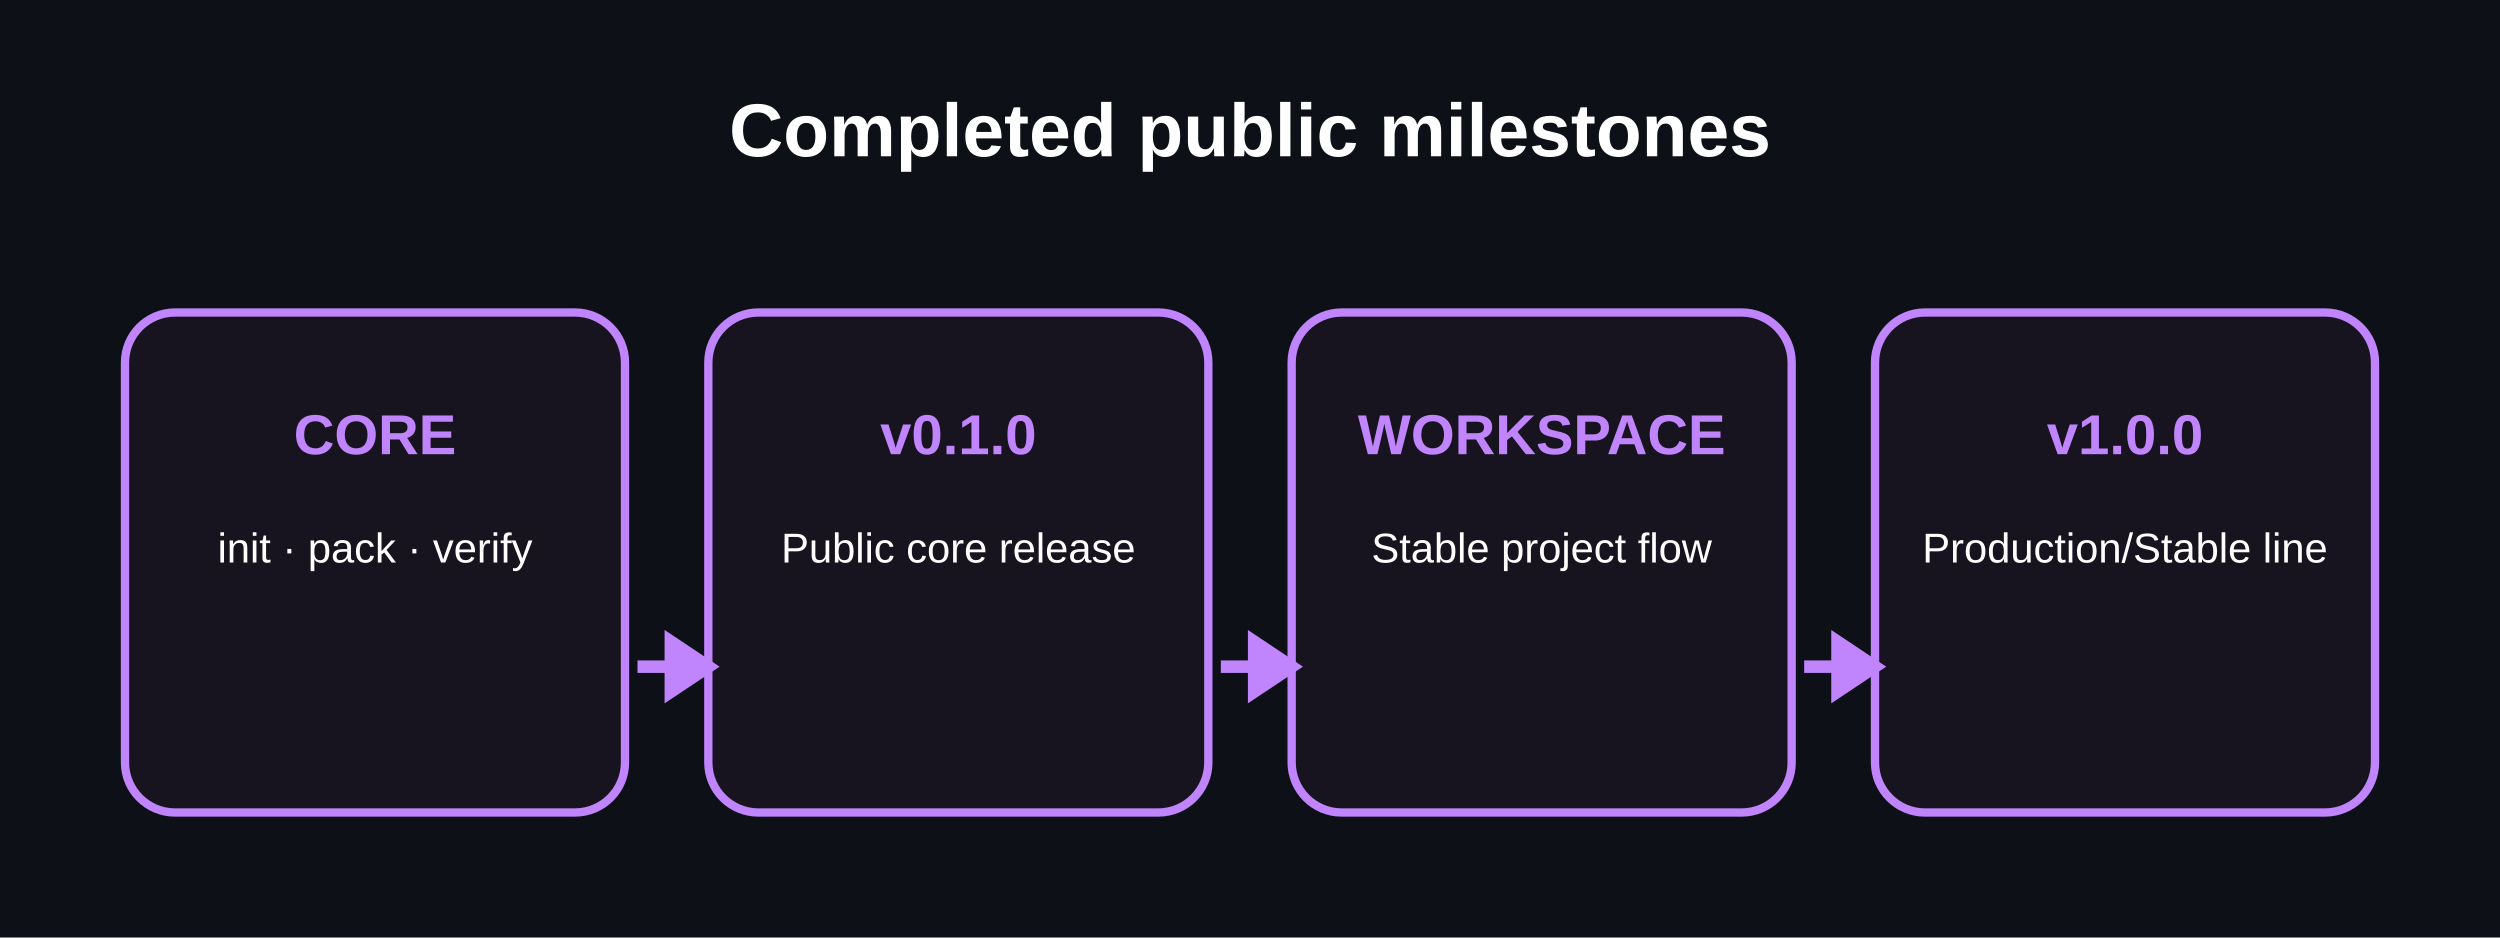
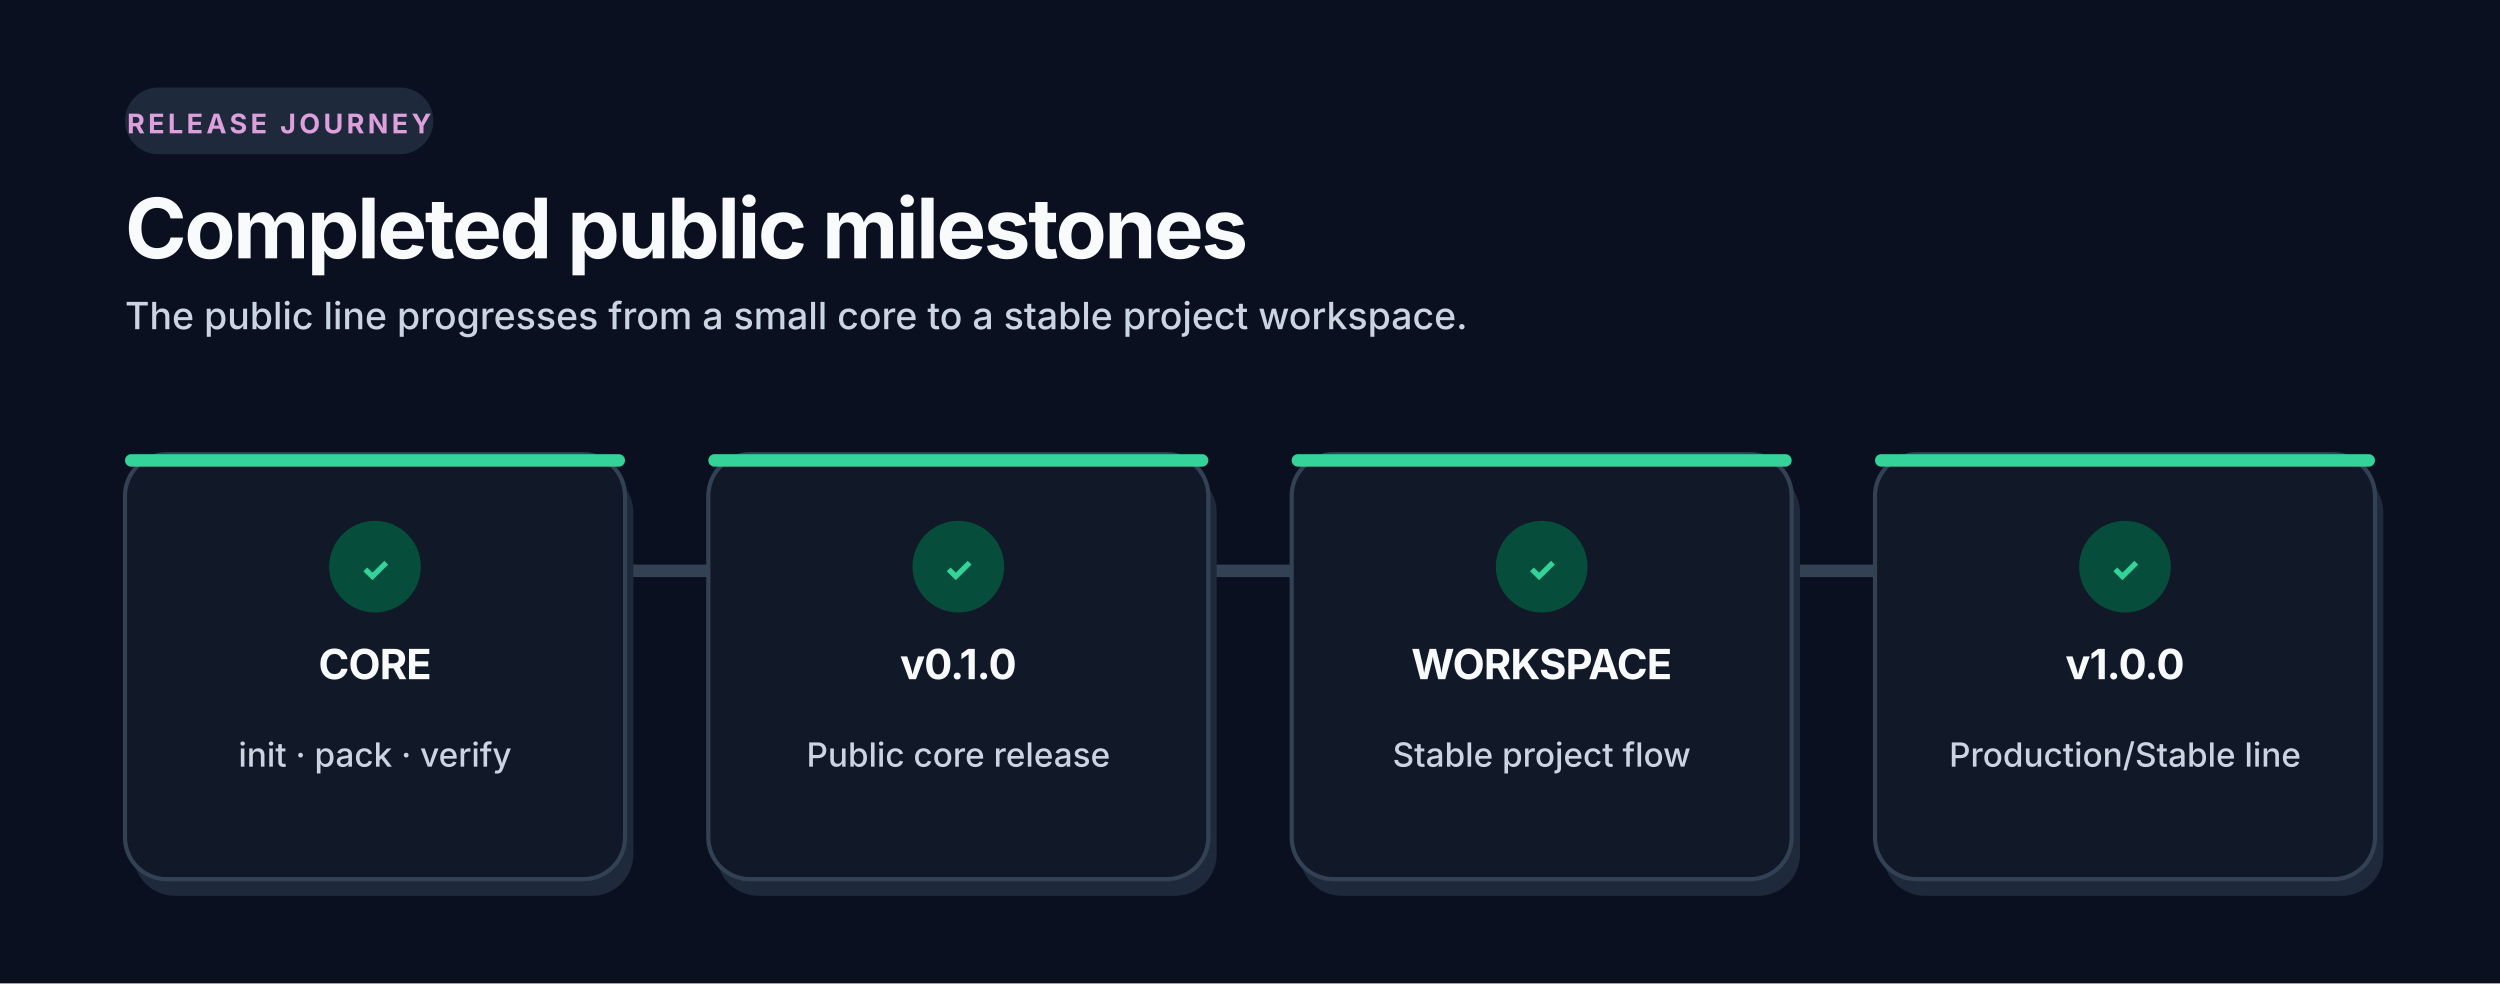
- <svg xmlns="http://www.w3.org/2000/svg" width="1200" height="450" viewBox="0 0 1200 450" role="img" aria-labelledby="title desc">
-   <rect width="1200" height="450" fill="#0D1117" />
-   <text x="600" y="75" text-anchor="middle" font-family="Arial, Helvetica, sans-serif" font-size="36" font-weight="700" fill="#FFFFFF">Completed public milestones</text>
-   <g font-family="Arial, Helvetica, sans-serif">
-     <rect x="60" y="150" width="240" height="240" rx="24" fill="#17131F" stroke="#C084FC" stroke-width="4" />
-     <rect x="340" y="150" width="240" height="240" rx="24" fill="#17131F" stroke="#C084FC" stroke-width="4" />
-     <rect x="620" y="150" width="240" height="240" rx="24" fill="#17131F" stroke="#C084FC" stroke-width="4" />
-     <rect x="900" y="150" width="240" height="240" rx="24" fill="#17131F" stroke="#C084FC" stroke-width="4" />
-     <text x="180" y="218" text-anchor="middle" font-size="27" font-weight="700" fill="#C084FC">CORE</text>
-     <text x="180" y="270" text-anchor="middle" font-size="20" fill="#FFFFFF">init · pack · verify</text>
-     <text x="460" y="218" text-anchor="middle" font-size="27" font-weight="700" fill="#C084FC">v0.1.0</text>
-     <text x="460" y="270" text-anchor="middle" font-size="20" fill="#FFFFFF">Public core release</text>
-     <text x="740" y="218" text-anchor="middle" font-size="27" font-weight="700" fill="#C084FC">WORKSPACE</text>
-     <text x="740" y="270" text-anchor="middle" font-size="20" fill="#FFFFFF">Stable project flow</text>
-     <text x="1020" y="218" text-anchor="middle" font-size="27" font-weight="700" fill="#C084FC">v1.0.0</text>
-     <text x="1020" y="270" text-anchor="middle" font-size="20" fill="#FFFFFF">Production/Stable line</text>
-   </g>
-   <g stroke="#C084FC" stroke-width="6" fill="#C084FC">
-     <line x1="306" y1="320" x2="322" y2="320" />
-     <polygon points="322,308 340,320 322,332" />
-     <line x1="586" y1="320" x2="602" y2="320" />
-     <polygon points="602,308 620,320 602,332" />
-     <line x1="866" y1="320" x2="882" y2="320" />
-     <polygon points="882,308 900,320 882,332" />
-   </g>
+ <svg xmlns="http://www.w3.org/2000/svg" width="1200" height="472" viewBox="0 0 1200 472" role="img" aria-labelledby="title desc">
+   <rect width="1200" height="472" fill="#0B1020" />
+   <rect x="60" y="42" width="148" height="32" rx="16" fill="#1E293B" />
+   <text x="134.0" y="64" text-anchor="middle" fill="#DDA0DD" font-family="Inter, ui-sans-serif, -apple-system, BlinkMacSystemFont, Segoe UI, sans-serif" font-size="13" font-weight="750" letter-spacing="1.6">RELEASE JOURNEY</text>
+   <text x="60" y="124" text-anchor="start" fill="#F8FAFC" font-family="Inter, ui-sans-serif, -apple-system, BlinkMacSystemFont, Segoe UI, sans-serif" font-size="40" font-weight="750" letter-spacing="-1.1">Completed public milestones</text>
+   <text x="60" y="158" text-anchor="start" fill="#CBD5E1" font-family="Inter, ui-sans-serif, -apple-system, BlinkMacSystemFont, Segoe UI, sans-serif" font-size="18" font-weight="450">The public line progresses from a small core to a stable project workspace.</text>
+   <line x1="160" y1="274" x2="1040" y2="274" stroke="#334155" stroke-width="6" stroke-linecap="round" />
+   <rect x="64" y="226" width="240" height="204" rx="20" fill="#1E293B" />
+   <rect id="card-core" x="60" y="218" width="240" height="204" rx="20" fill="#111827" stroke="#334155" stroke-width="2" />
+   <rect x="60" y="218" width="240" height="6" rx="3" fill="#34D399" />
+   <circle cx="180.0" cy="272" r="22" fill="#064E3B" />
+   <text x="180.0" y="279" text-anchor="middle" fill="#34D399" font-family="Inter, ui-sans-serif, -apple-system, BlinkMacSystemFont, Segoe UI, sans-serif" font-size="16" font-weight="800">✓</text>
+   <text x="180.0" y="326" text-anchor="middle" fill="#F8FAFC" font-family="Inter, ui-sans-serif, -apple-system, BlinkMacSystemFont, Segoe UI, sans-serif" font-size="20" font-weight="720" letter-spacing="-0.4">CORE</text>
+   <text x="180.0" y="368" text-anchor="middle" fill="#CBD5E1" font-family="Inter, ui-sans-serif, -apple-system, BlinkMacSystemFont, Segoe UI, sans-serif" font-size="16" font-weight="450">init · pack · verify</text>
+   <rect x="344" y="226" width="240" height="204" rx="20" fill="#1E293B" />
+   <rect id="card-v010" x="340" y="218" width="240" height="204" rx="20" fill="#111827" stroke="#334155" stroke-width="2" />
+   <rect x="340" y="218" width="240" height="6" rx="3" fill="#34D399" />
+   <circle cx="460.0" cy="272" r="22" fill="#064E3B" />
+   <text x="460.0" y="279" text-anchor="middle" fill="#34D399" font-family="Inter, ui-sans-serif, -apple-system, BlinkMacSystemFont, Segoe UI, sans-serif" font-size="16" font-weight="800">✓</text>
+   <text x="460.0" y="326" text-anchor="middle" fill="#F8FAFC" font-family="Inter, ui-sans-serif, -apple-system, BlinkMacSystemFont, Segoe UI, sans-serif" font-size="20" font-weight="720" letter-spacing="-0.4">v0.1.0</text>
+   <text x="460.0" y="368" text-anchor="middle" fill="#CBD5E1" font-family="Inter, ui-sans-serif, -apple-system, BlinkMacSystemFont, Segoe UI, sans-serif" font-size="16" font-weight="450">Public core release</text>
+   <rect x="624" y="226" width="240" height="204" rx="20" fill="#1E293B" />
+   <rect id="card-workspace" x="620" y="218" width="240" height="204" rx="20" fill="#111827" stroke="#334155" stroke-width="2" />
+   <rect x="620" y="218" width="240" height="6" rx="3" fill="#34D399" />
+   <circle cx="740.0" cy="272" r="22" fill="#064E3B" />
+   <text x="740.0" y="279" text-anchor="middle" fill="#34D399" font-family="Inter, ui-sans-serif, -apple-system, BlinkMacSystemFont, Segoe UI, sans-serif" font-size="16" font-weight="800">✓</text>
+   <text x="740.0" y="326" text-anchor="middle" fill="#F8FAFC" font-family="Inter, ui-sans-serif, -apple-system, BlinkMacSystemFont, Segoe UI, sans-serif" font-size="20" font-weight="720" letter-spacing="-0.4">WORKSPACE</text>
+   <text x="740.0" y="368" text-anchor="middle" fill="#CBD5E1" font-family="Inter, ui-sans-serif, -apple-system, BlinkMacSystemFont, Segoe UI, sans-serif" font-size="16" font-weight="450">Stable project flow</text>
+   <rect x="904" y="226" width="240" height="204" rx="20" fill="#1E293B" />
+   <rect id="card-v100" x="900" y="218" width="240" height="204" rx="20" fill="#111827" stroke="#334155" stroke-width="2" />
+   <rect x="900" y="218" width="240" height="6" rx="3" fill="#34D399" />
+   <circle cx="1020.0" cy="272" r="22" fill="#064E3B" />
+   <text x="1020.0" y="279" text-anchor="middle" fill="#34D399" font-family="Inter, ui-sans-serif, -apple-system, BlinkMacSystemFont, Segoe UI, sans-serif" font-size="16" font-weight="800">✓</text>
+   <text x="1020.0" y="326" text-anchor="middle" fill="#F8FAFC" font-family="Inter, ui-sans-serif, -apple-system, BlinkMacSystemFont, Segoe UI, sans-serif" font-size="20" font-weight="720" letter-spacing="-0.4">v1.0.0</text>
+   <text x="1020.0" y="368" text-anchor="middle" fill="#CBD5E1" font-family="Inter, ui-sans-serif, -apple-system, BlinkMacSystemFont, Segoe UI, sans-serif" font-size="16" font-weight="450">Production/Stable line</text>
</svg>
